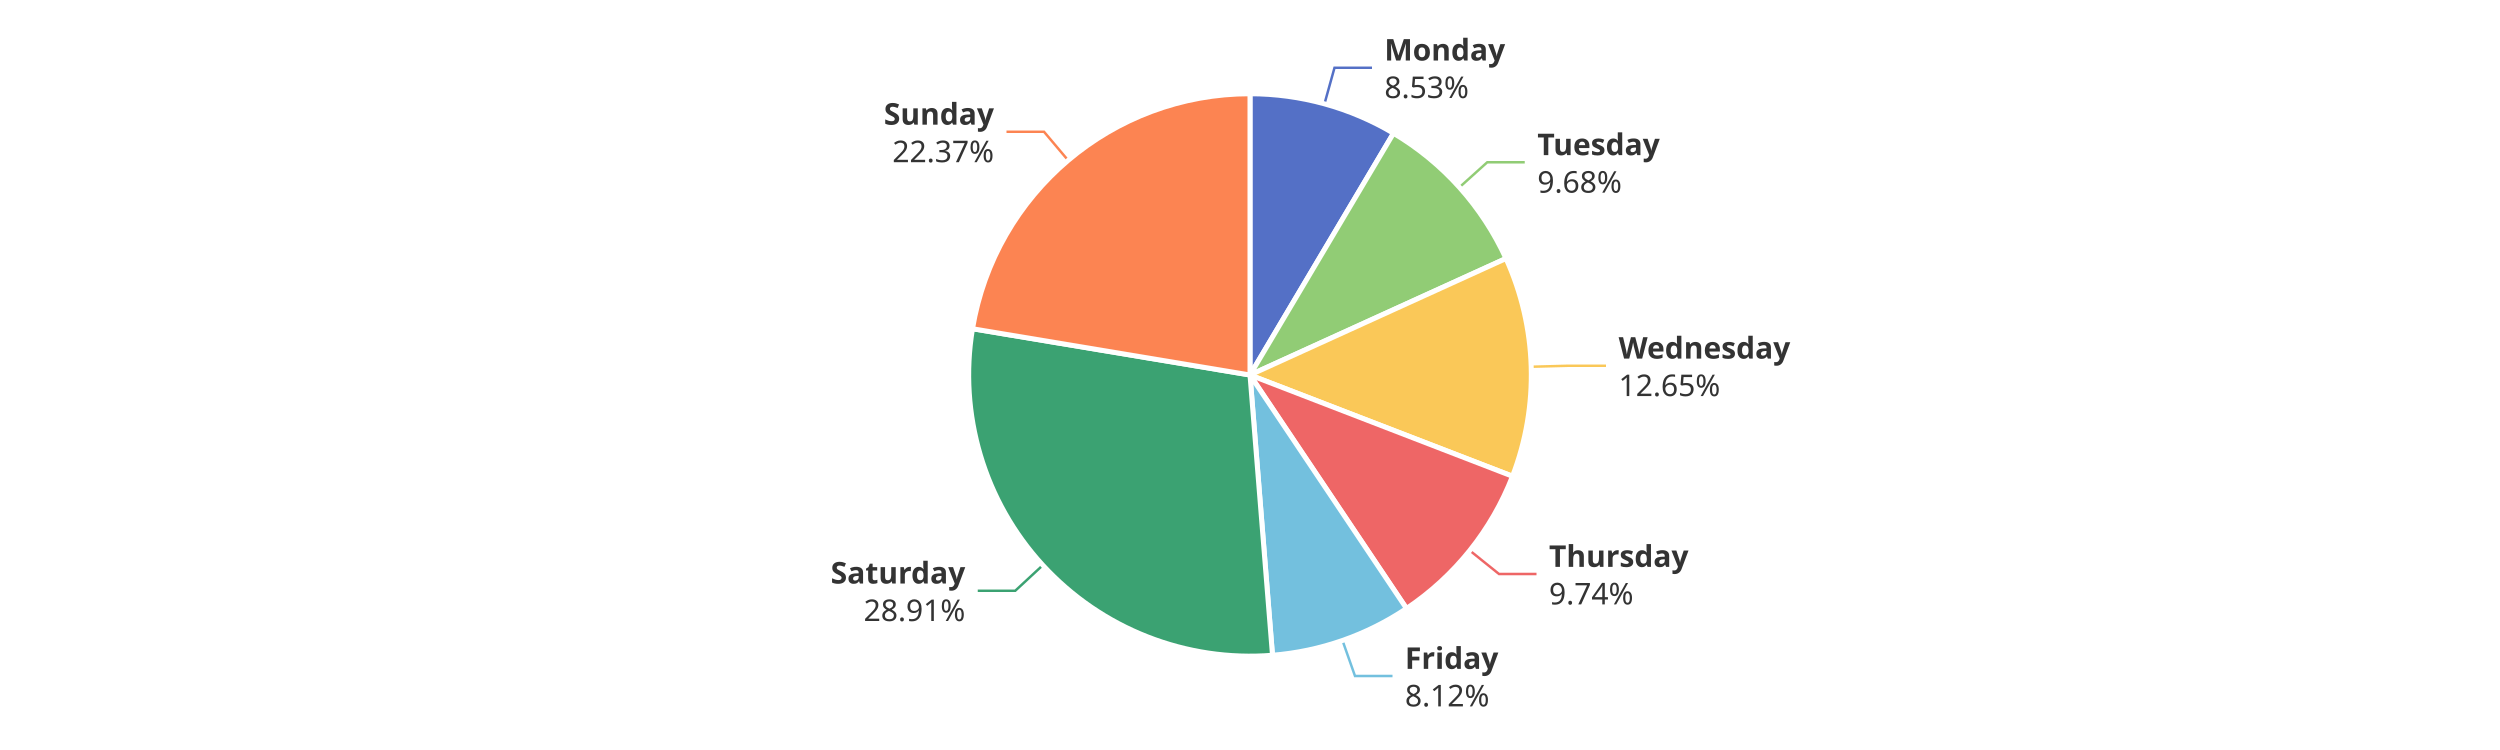
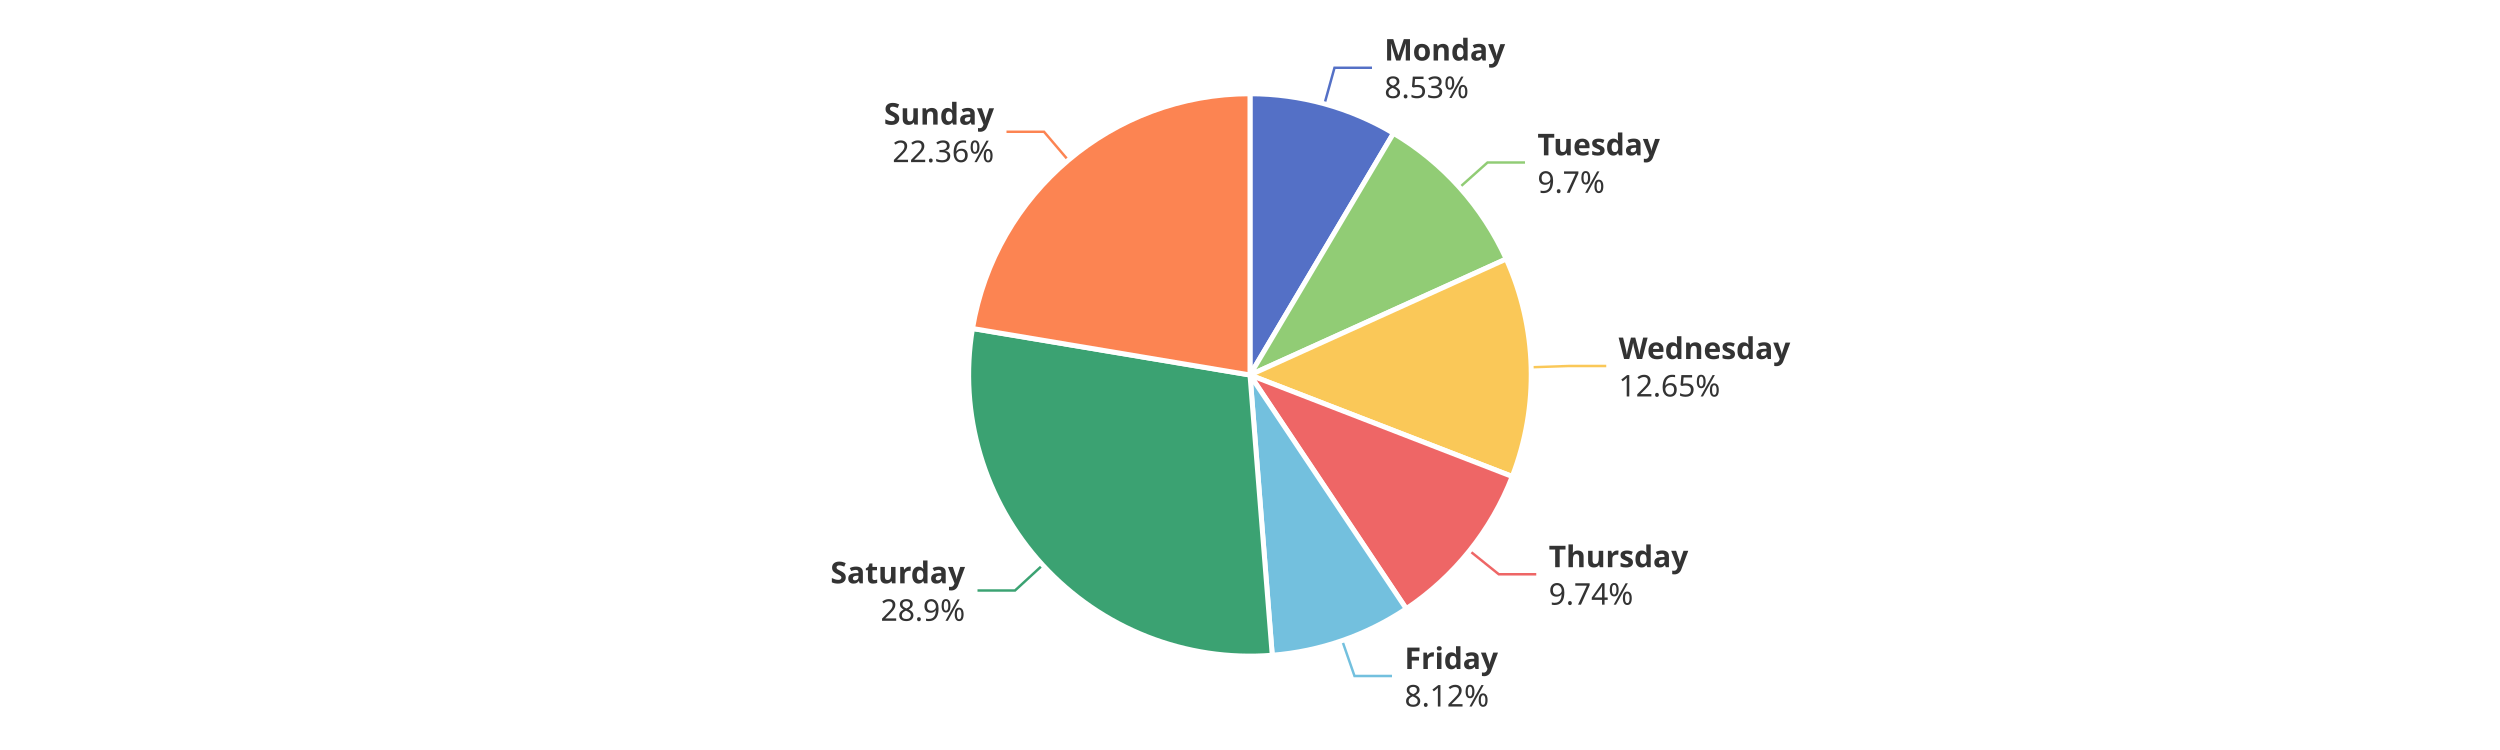
<svg xmlns="http://www.w3.org/2000/svg" width="1000" height="300" version="1.1" baseProfile="full" viewBox="0 0 1000 300">
  <rect width="1000" height="300" x="0" y="0" id="0" fill="#ffffff" />
  <polyline points="529.8 41.5 533.8 27.1 548.8 27.1" fill="none" stroke="#5470c6" />
-   <polyline points="583.8 74.9 594.9 64.9 609.9 64.9" fill="none" stroke="#91cc75" />
-   <polyline points="612.5 146.7 627.4 146.3 642.4 146.3" fill="none" stroke="#fac858" />
-   <polyline points="587.9 220.2 599.6 229.6 614.6 229.6" fill="none" stroke="#ee6666" />
-   <polyline points="537 256.2 542 270.4 557 270.4" fill="none" stroke="#73c0de" />
-   <polyline points="417.1 226.1 406.1 236.3 391.1 236.3" fill="none" stroke="#3ba272" />
-   <polyline points="427.3 64.2 417.6 52.7 402.6 52.7" fill="none" stroke="#fc8452" />
+   <polyline points="583.8 75 595 65 610 65" fill="none" stroke="#91cc75" />
+   <polyline points="612.5 146.9 627.5 146.4 642.5 146.4" fill="none" stroke="#fac858" />
+   <polyline points="587.8 220.3 599.5 229.7 614.5 229.7" fill="none" stroke="#ee6666" />
+   <polyline points="536.9 256.3 541.8 270.4 556.8 270.4" fill="none" stroke="#73c0de" />
+   <polyline points="417.1 226 406 236.2 391 236.2" fill="none" stroke="#3ba272" />
+   <polyline points="427.3 64.1 417.6 52.7 402.6 52.7" fill="none" stroke="#fc8452" />
  <path d="M500 37.5A112.5 112.5 0 0 1 557.4 53.3L500 150Z" fill="#5470c6" stroke="#fff" stroke-width="2" stroke-linejoin="round" />
-   <path d="M557.4 53.3A112.5 112.5 0 0 1 602.4 103.4L500 150Z" fill="#91cc75" stroke="#fff" stroke-width="2" stroke-linejoin="round" />
-   <path d="M602.4 103.4A112.5 112.5 0 0 1 605 190.5L500 150Z" fill="#fac858" stroke="#fff" stroke-width="2" stroke-linejoin="round" />
-   <path d="M605 190.5A112.5 112.5 0 0 1 562.6 243.4L500 150Z" fill="#ee6666" stroke="#fff" stroke-width="2" stroke-linejoin="round" />
-   <path d="M562.6 243.4A112.5 112.5 0 0 1 509 262.1L500 150Z" fill="#73c0de" stroke="#fff" stroke-width="2" stroke-linejoin="round" />
-   <path d="M509 262.1A112.5 112.5 0 0 1 389 131.5L500 150Z" fill="#3ba272" stroke="#fff" stroke-width="2" stroke-linejoin="round" />
-   <path d="M389 131.5A112.5 112.5 0 0 1 500 37.5L500 150Z" fill="#fc8452" stroke="#fff" stroke-width="2" stroke-linejoin="round" />
+   <path d="M557.4 53.3A112.5 112.5 0 0 1 602.5 103.6L500 150Z" fill="#91cc75" stroke="#fff" stroke-width="2" stroke-linejoin="round" />
+   <path d="M602.5 103.6A112.5 112.5 0 0 1 604.9 190.6L500 150Z" fill="#fac858" stroke="#fff" stroke-width="2" stroke-linejoin="round" />
+   <path d="M604.9 190.6A112.5 112.5 0 0 1 562.5 243.5L500 150Z" fill="#ee6666" stroke="#fff" stroke-width="2" stroke-linejoin="round" />
+   <path d="M562.5 243.5A112.5 112.5 0 0 1 508.9 262.1L500 150Z" fill="#73c0de" stroke="#fff" stroke-width="2" stroke-linejoin="round" />
+   <path d="M508.9 262.1A112.5 112.5 0 0 1 389 131.4L500 150Z" fill="#3ba272" stroke="#fff" stroke-width="2" stroke-linejoin="round" />
+   <path d="M389 131.4A112.5 112.5 0 0 1 500 37.5L500 150Z" fill="#fc8452" stroke="#fff" stroke-width="2" stroke-linejoin="round" />
  <path d="M0 -15l42.8 0l0 30l-42.8 0Z" transform="translate(553.7597 27.0507)" fill="none" />
  <text dominant-baseline="central" text-anchor="start" style="font-size:12px;font-family:sans-serif;font-weight:bold;" y="-7.5" transform="translate(553.7597 27.0507)" fill="#333" stroke="rgb(255,255,255)" stroke-width="2" paint-order="stroke" stroke-miterlimit="2">Monday</text>
  <text dominant-baseline="central" text-anchor="start" style="font-size:12px;font-family:sans-serif;" y="7.5" transform="translate(553.7597 27.0507)" fill="#333" stroke="rgb(255,255,255)" stroke-width="2" paint-order="stroke" stroke-miterlimit="2">8.53%</text>
-   <path d="M0 -15l46.2 0l0 30l-46.2 0Z" transform="translate(614.9473 64.9044)" fill="none" />
-   <text dominant-baseline="central" text-anchor="start" style="font-size:12px;font-family:sans-serif;font-weight:bold;" y="-7.5" transform="translate(614.9473 64.9044)" fill="#333" stroke="rgb(255,255,255)" stroke-width="2" paint-order="stroke" stroke-miterlimit="2">Tuesday</text>
-   <text dominant-baseline="central" text-anchor="start" style="font-size:12px;font-family:sans-serif;" y="7.5" transform="translate(614.9473 64.9044)" fill="#333" stroke="rgb(255,255,255)" stroke-width="2" paint-order="stroke" stroke-miterlimit="2">9.68%</text>
-   <path d="M0 -15l63.6 0l0 30l-63.6 0Z" transform="translate(647.4456 146.2754)" fill="none" />
-   <text dominant-baseline="central" text-anchor="start" style="font-size:12px;font-family:sans-serif;font-weight:bold;" y="-7.5" transform="translate(647.4456 146.2754)" fill="#333" stroke="rgb(255,255,255)" stroke-width="2" paint-order="stroke" stroke-miterlimit="2">Wednesday</text>
-   <text dominant-baseline="central" text-anchor="start" style="font-size:12px;font-family:sans-serif;" y="7.5" transform="translate(647.4456 146.2754)" fill="#333" stroke="rgb(255,255,255)" stroke-width="2" paint-order="stroke" stroke-miterlimit="2">12.65%</text>
-   <path d="M0 -15l50.2 0l0 30l-50.2 0Z" transform="translate(619.605 229.5933)" fill="none" />
-   <text dominant-baseline="central" text-anchor="start" style="font-size:12px;font-family:sans-serif;font-weight:bold;" y="-7.5" transform="translate(619.605 229.5933)" fill="#333" stroke="rgb(255,255,255)" stroke-width="2" paint-order="stroke" stroke-miterlimit="2">Thursday</text>
-   <text dominant-baseline="central" text-anchor="start" style="font-size:12px;font-family:sans-serif;" y="7.5" transform="translate(619.605 229.5933)" fill="#333" stroke="rgb(255,255,255)" stroke-width="2" paint-order="stroke" stroke-miterlimit="2">9.74%</text>
-   <path d="M0 -15l34.2 0l0 30l-34.2 0Z" transform="translate(561.9809 270.3904)" fill="none" />
-   <text dominant-baseline="central" text-anchor="start" style="font-size:12px;font-family:sans-serif;font-weight:bold;" y="-7.5" transform="translate(561.9809 270.3904)" fill="#333" stroke="rgb(255,255,255)" stroke-width="2" paint-order="stroke" stroke-miterlimit="2">Friday</text>
-   <text dominant-baseline="central" text-anchor="start" style="font-size:12px;font-family:sans-serif;" y="7.5" transform="translate(561.9809 270.3904)" fill="#333" stroke="rgb(255,255,255)" stroke-width="2" paint-order="stroke" stroke-miterlimit="2">8.12%</text>
-   <path d="M-48.2 -15l48.2 0l0 30l-48.2 0Z" transform="translate(386.1024 236.2525)" fill="none" />
-   <text dominant-baseline="central" text-anchor="end" style="font-size:12px;font-family:sans-serif;font-weight:bold;" y="-7.5" transform="translate(386.1024 236.2525)" fill="#333" stroke="rgb(255,255,255)" stroke-width="2" paint-order="stroke" stroke-miterlimit="2">Saturday</text>
-   <text dominant-baseline="central" text-anchor="end" style="font-size:12px;font-family:sans-serif;" y="7.5" transform="translate(386.1024 236.2525)" fill="#333" stroke="rgb(255,255,255)" stroke-width="2" paint-order="stroke" stroke-miterlimit="2">28.91%</text>
-   <path d="M-40.9 -15l40.9 0l0 30l-40.9 0Z" transform="translate(397.592 52.7109)" fill="none" />
-   <text dominant-baseline="central" text-anchor="end" style="font-size:12px;font-family:sans-serif;font-weight:bold;" y="-7.5" transform="translate(397.592 52.7109)" fill="#333" stroke="rgb(255,255,255)" stroke-width="2" paint-order="stroke" stroke-miterlimit="2">Sunday</text>
-   <text dominant-baseline="central" text-anchor="end" style="font-size:12px;font-family:sans-serif;" y="7.5" transform="translate(397.592 52.7109)" fill="#333" stroke="rgb(255,255,255)" stroke-width="2" paint-order="stroke" stroke-miterlimit="2">22.37%</text>
+   <path d="M0 -15l46.2 0l0 30l-46.2 0Z" transform="translate(615.0007 64.964)" fill="none" />
+   <text dominant-baseline="central" text-anchor="start" style="font-size:12px;font-family:sans-serif;font-weight:bold;" y="-7.5" transform="translate(615.0007 64.964)" fill="#333" stroke="rgb(255,255,255)" stroke-width="2" paint-order="stroke" stroke-miterlimit="2">Tuesday</text>
+   <text dominant-baseline="central" text-anchor="start" style="font-size:12px;font-family:sans-serif;" y="7.5" transform="translate(615.0007 64.964)" fill="#333" stroke="rgb(255,255,255)" stroke-width="2" paint-order="stroke" stroke-miterlimit="2">9.7%</text>
+   <path d="M0 -15l63.6 0l0 30l-63.6 0Z" transform="translate(647.4502 146.4355)" fill="none" />
+   <text dominant-baseline="central" text-anchor="start" style="font-size:12px;font-family:sans-serif;font-weight:bold;" y="-7.5" transform="translate(647.4502 146.4355)" fill="#333" stroke="rgb(255,255,255)" stroke-width="2" paint-order="stroke" stroke-miterlimit="2">Wednesday</text>
+   <text dominant-baseline="central" text-anchor="start" style="font-size:12px;font-family:sans-serif;" y="7.5" transform="translate(647.4502 146.4355)" fill="#333" stroke="rgb(255,255,255)" stroke-width="2" paint-order="stroke" stroke-miterlimit="2">12.65%</text>
+   <path d="M0 -15l50.2 0l0 30l-50.2 0Z" transform="translate(619.5049 229.7184)" fill="none" />
+   <text dominant-baseline="central" text-anchor="start" style="font-size:12px;font-family:sans-serif;font-weight:bold;" y="-7.5" transform="translate(619.5049 229.7184)" fill="#333" stroke="rgb(255,255,255)" stroke-width="2" paint-order="stroke" stroke-miterlimit="2">Thursday</text>
+   <text dominant-baseline="central" text-anchor="start" style="font-size:12px;font-family:sans-serif;" y="7.5" transform="translate(619.5049 229.7184)" fill="#333" stroke="rgb(255,255,255)" stroke-width="2" paint-order="stroke" stroke-miterlimit="2">9.74%</text>
+   <path d="M0 -15l34.2 0l0 30l-34.2 0Z" transform="translate(561.8296 270.4431)" fill="none" />
+   <text dominant-baseline="central" text-anchor="start" style="font-size:12px;font-family:sans-serif;font-weight:bold;" y="-7.5" transform="translate(561.8296 270.4431)" fill="#333" stroke="rgb(255,255,255)" stroke-width="2" paint-order="stroke" stroke-miterlimit="2">Friday</text>
+   <text dominant-baseline="central" text-anchor="start" style="font-size:12px;font-family:sans-serif;" y="7.5" transform="translate(561.8296 270.4431)" fill="#333" stroke="rgb(255,255,255)" stroke-width="2" paint-order="stroke" stroke-miterlimit="2">8.12%</text>
+   <path d="M-48.2 -15l48.2 0l0 30l-48.2 0Z" transform="translate(386.0212 236.164)" fill="none" />
+   <text dominant-baseline="central" text-anchor="end" style="font-size:12px;font-family:sans-serif;font-weight:bold;" y="-7.5" transform="translate(386.0212 236.164)" fill="#333" stroke="rgb(255,255,255)" stroke-width="2" paint-order="stroke" stroke-miterlimit="2">Saturday</text>
+   <text dominant-baseline="central" text-anchor="end" style="font-size:12px;font-family:sans-serif;" y="7.5" transform="translate(386.0212 236.164)" fill="#333" stroke="rgb(255,255,255)" stroke-width="2" paint-order="stroke" stroke-miterlimit="2">28.9%</text>
+   <path d="M-40.9 -15l40.9 0l0 30l-40.9 0Z" transform="translate(397.6226 52.685)" fill="none" />
+   <text dominant-baseline="central" text-anchor="end" style="font-size:12px;font-family:sans-serif;font-weight:bold;" y="-7.5" transform="translate(397.6226 52.685)" fill="#333" stroke="rgb(255,255,255)" stroke-width="2" paint-order="stroke" stroke-miterlimit="2">Sunday</text>
+   <text dominant-baseline="central" text-anchor="end" style="font-size:12px;font-family:sans-serif;" y="7.5" transform="translate(397.6226 52.685)" fill="#333" stroke="rgb(255,255,255)" stroke-width="2" paint-order="stroke" stroke-miterlimit="2">22.36%</text>
</svg>
